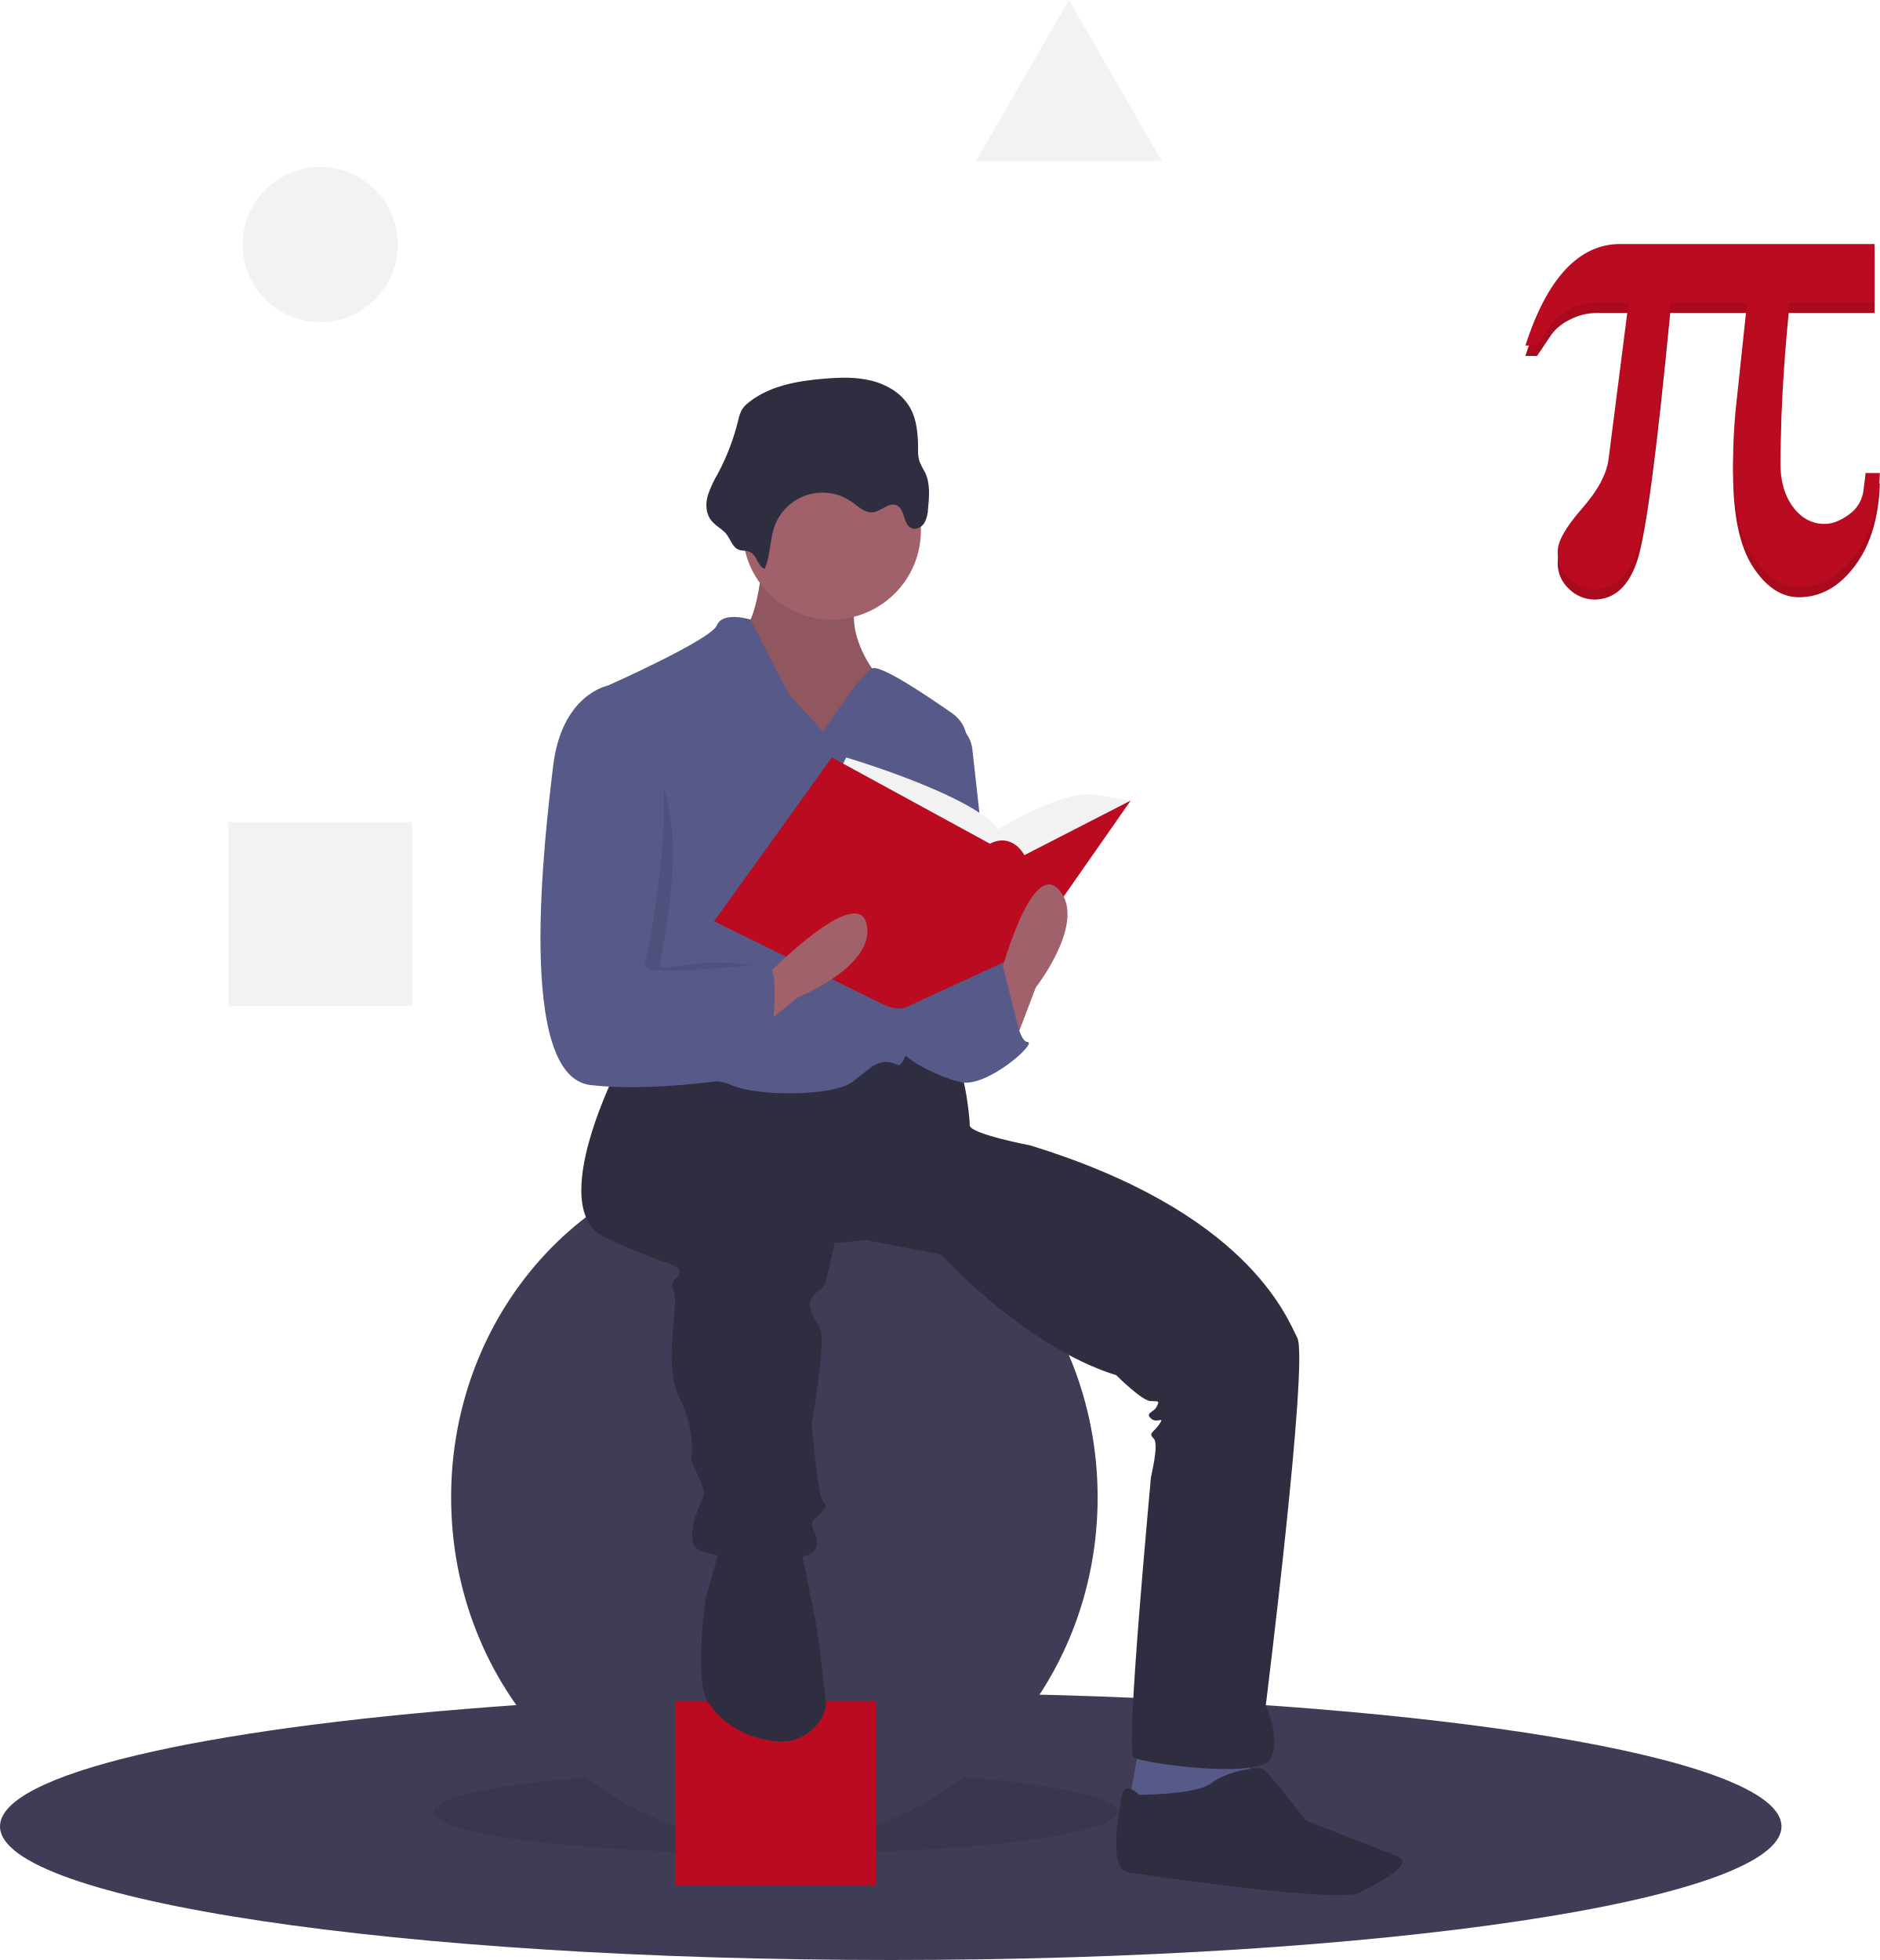
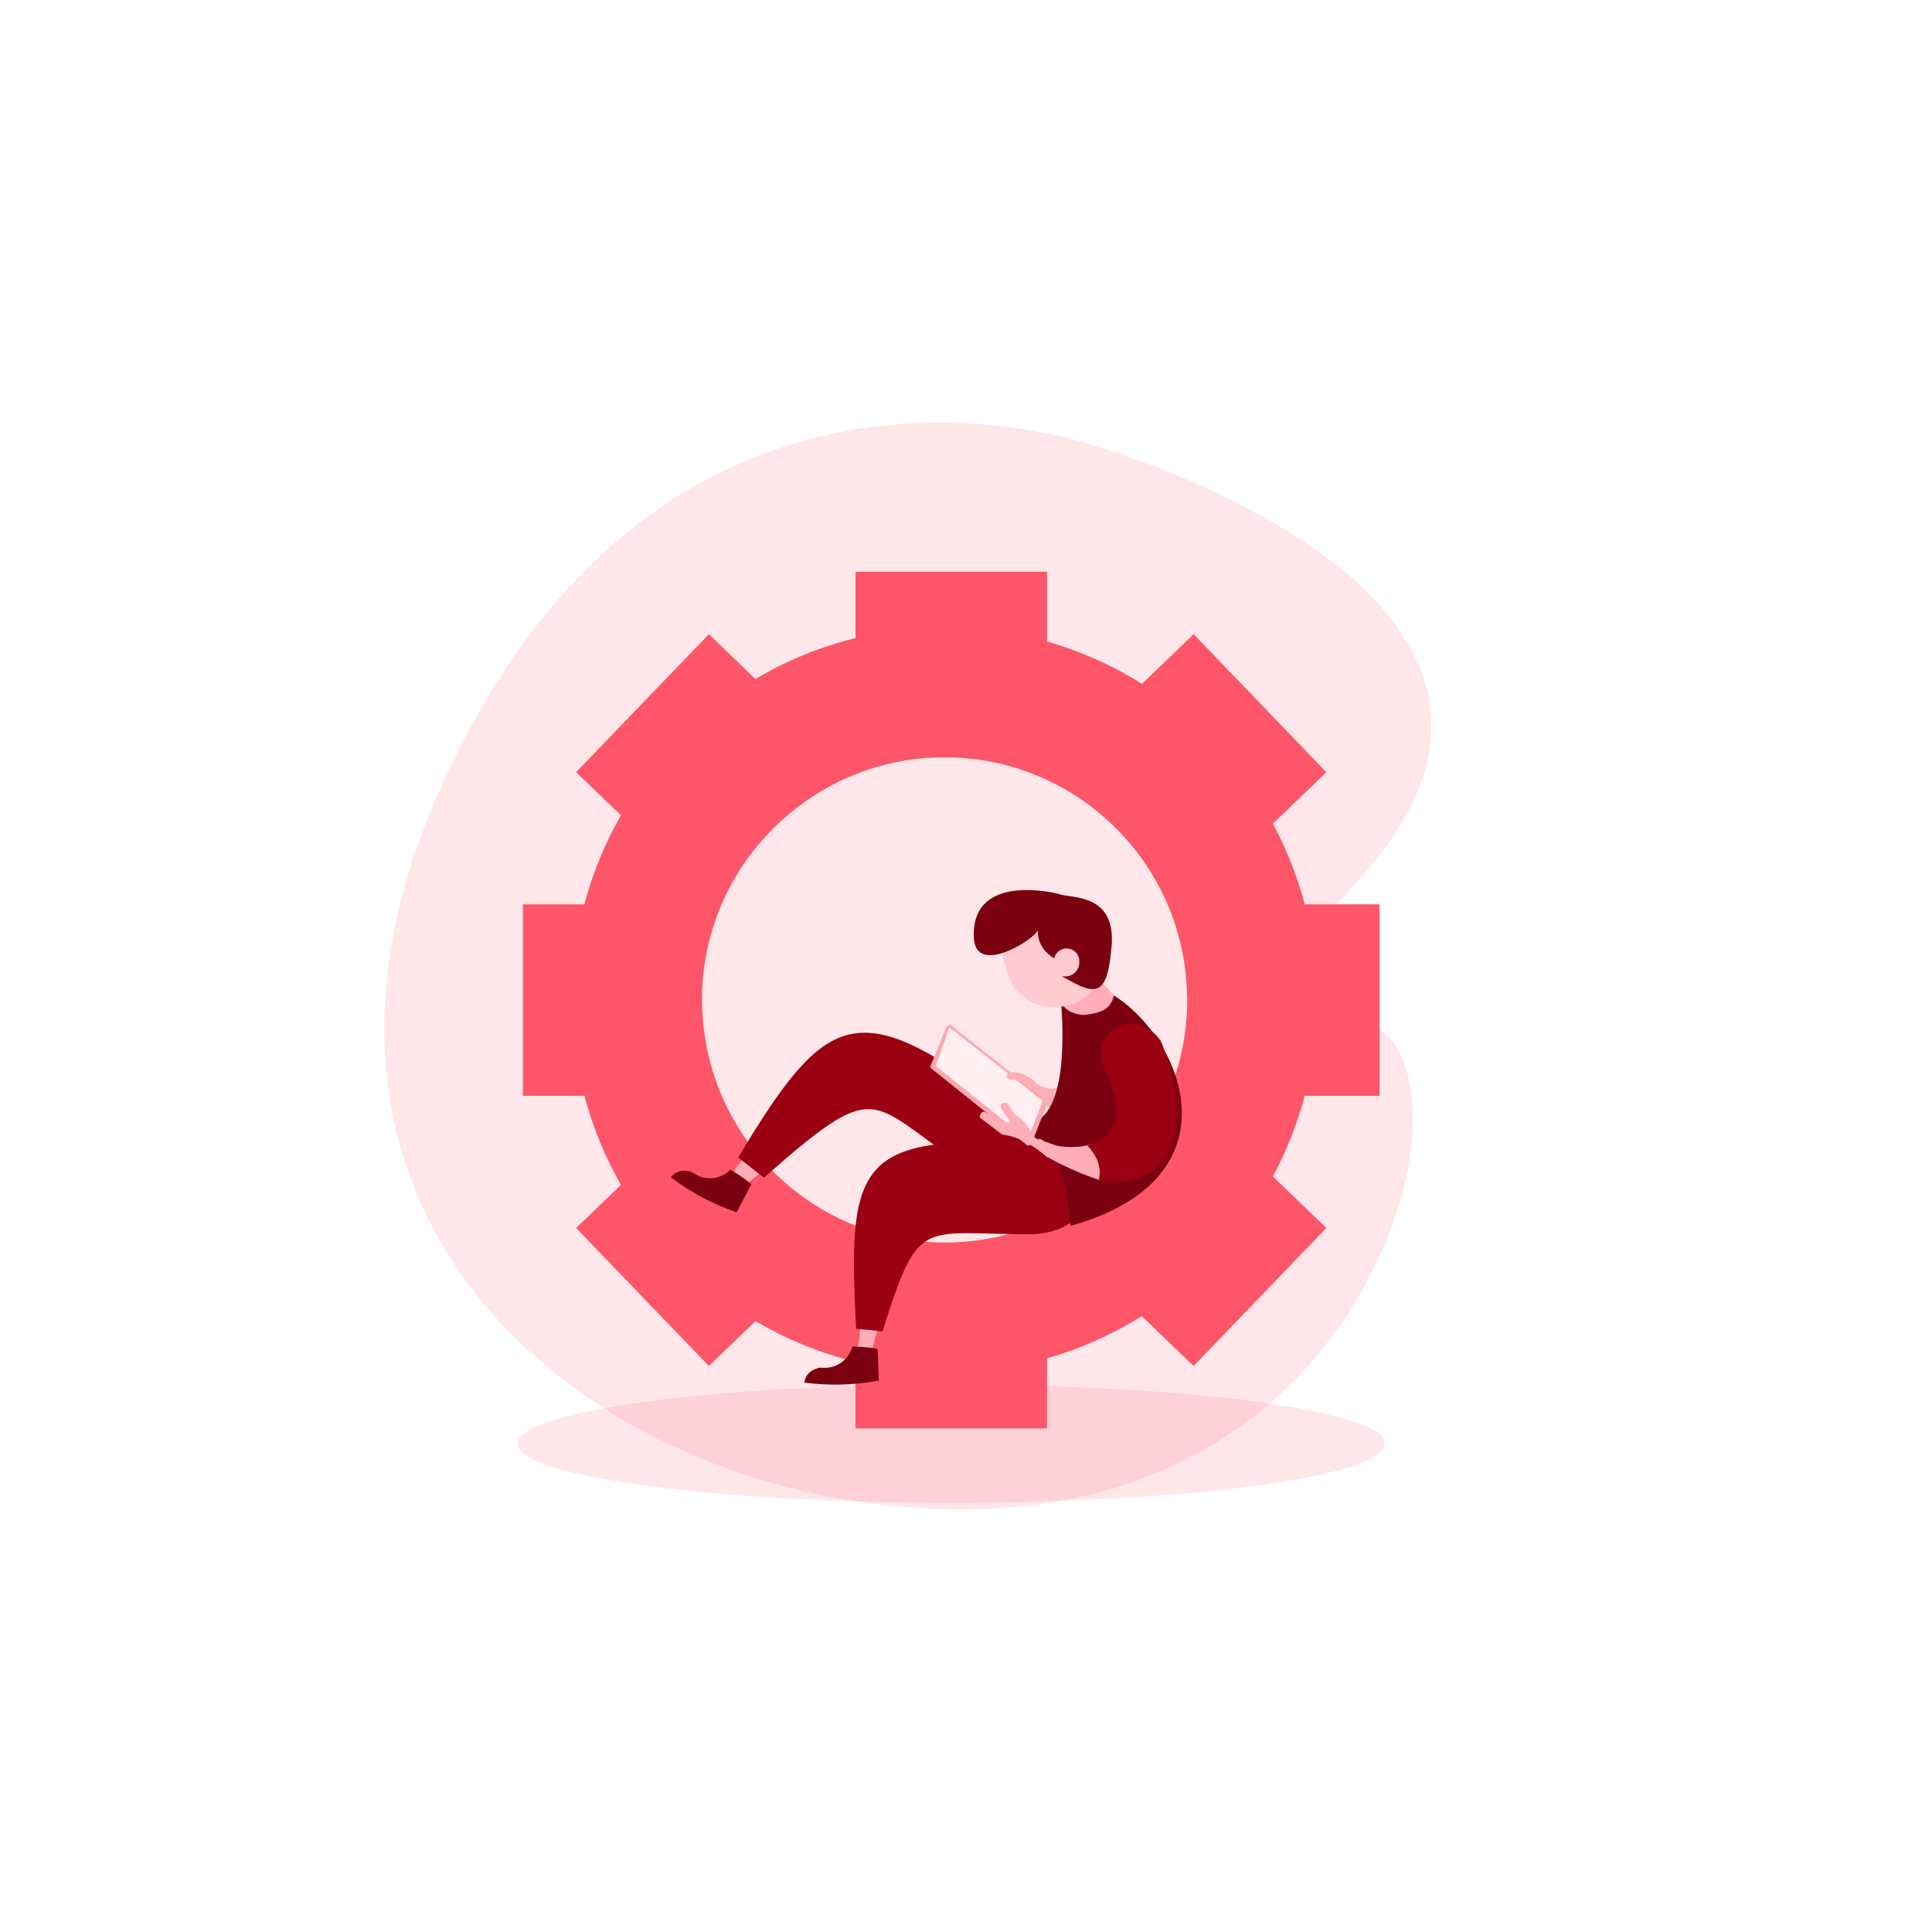
- <svg xmlns="http://www.w3.org/2000/svg" id="f1248760-b706-401a-9a88-490bc0db237b" data-name="Layer 1" width="654.237" height="682.114" viewBox="0 0 654.237 682.114">
-   <path d="M892.882,744.557c0,25.68-138.79,46.5-310,46.5s-310-20.82-310-46.5c0-18.18,69.57-33.93,170.96-41.57,41.81-3.16,89.05-4.93,139.04-4.93,20.55,0,40.63.3,60.05.87C785.402,703.127,892.882,721.957,892.882,744.557Z" transform="translate(-272.8817 -108.9432)" fill="#3f3d56" />
-   <ellipse cx="270" cy="630.614" rx="119" ry="14.5" opacity="0.1" />
-   <ellipse cx="269.5" cy="521.114" rx="112.5" ry="120" fill="#3f3d56" />
-   <rect x="235" y="592.114" width="70" height="64" fill="#bb0b20" />
-   <polygon points="396.5 607.614 392.5 629.614 418.5 633.614 435.5 623.614 434.5 607.614 396.5 607.614" fill="#575a89" />
-   <path d="M538.382,303.557s-2,23-7,24,11,41,11,41h24l19-5-9-22s-12-16-3-29S538.382,303.557,538.382,303.557Z" transform="translate(-272.8817 -108.9432)" fill="#a0616a" />
-   <path d="M538.382,303.557s-2,23-7,24,11,41,11,41h24l19-5-9-22s-12-16-3-29S538.382,303.557,538.382,303.557Z" transform="translate(-272.8817 -108.9432)" opacity="0.1" />
-   <path d="M488.382,479.557s-26,50-5,60,26,9,26,12-4,2-2,7-4,25,2,37,4,21,4,21,0,1,2,5,3,7,2,9-7,15-1,18,37,5,40,0-3-8,0-11,5-4,3-6-4-27-4-27,5-29,3-33-5-8-3-11,4-2,5-6,3-13,3-13l11-1,26,5s29,32,61,42c0,0,9,9,12,9s3,0,2,2-4,2-2,4,5-1,3,2-4,3-2,5-1,13-1,14-9,95-6,97,45,8,48,0-2-18-2-18,15-120,11-128-18-44-93-67c0,0-21-4-21-7s-2-22-6-23-27-2-27-2l-29,9-40-7Z" transform="translate(-272.8817 -108.9432)" fill="#2f2e41" />
-   <path d="M523.382,647.557l-5,18s-4,29,1,36c3.927,5.498,10.94,12.231,23.944,13.412a16.071,16.071,0,0,0,16.779-11.118,5.007,5.007,0,0,0,.277-1.294c0-2-3-26-3-26l-5-25-1-7Z" transform="translate(-272.8817 -108.9432)" fill="#2f2e41" />
-   <path d="M669.382,733.557s-5-5-6,0-5,26,2,27,74,11,81,7,20-10,12-13-31-12-31-12-13-17-15-18-13,1-18,5S669.382,733.557,669.382,733.557Z" transform="translate(-272.8817 -108.9432)" fill="#2f2e41" />
-   <circle cx="289.5" cy="184.614" r="31" fill="#a0616a" />
-   <path d="M559.382,363.557l-12-13-13.301-26s-9.699-3-11.699,2-38,21-38,21,9,84,5,92-11,40-5,43,34,0,43,4,35,4,42-1,9-9,16-6c5.959,2.554,19.891-84.761,23.902-110.781a11.844,11.844,0,0,0-4.908-11.51c-8.973-6.294-25.133-17.14-27.994-15.709C572.382,343.557,559.382,363.557,559.382,363.557Z" transform="translate(-272.8817 -108.9432)" fill="#575a89" />
-   <path d="M602.382,359.557h0a11.86,11.86,0,0,1,8.911,10.196l8.089,72.804s-20,43-30,14S602.382,359.557,602.382,359.557Z" transform="translate(-272.8817 -108.9432)" fill="#575a89" />
-   <path d="M600.382,449.557l22-6s4,28,8,28-14,16-23,14-22-9-23-14,9-26,9-26Z" transform="translate(-272.8817 -108.9432)" fill="#575a89" />
-   <path d="M538.98,306.93c2.108-4.648,1.742-10.07,3.485-14.867a17.727,17.727,0,0,1,26.953-8.381c2.242,1.598,4.489,3.844,7.226,3.539,2.947-.329,5.575-3.616,8.284-2.411,3.003,1.335,2.192,6.717,5.234,7.96,1.601.654,3.494-.353,4.417-1.816a11.225,11.225,0,0,0,1.286-4.976c.42-4.265.799-8.779-1.051-12.645a30.289,30.289,0,0,1-2.028-4.09,13.994,13.994,0,0,1-.386-4.034c-.017-5.013-.383-10.242-2.906-14.574-2.8-4.807-7.974-7.881-13.373-9.222s-11.055-1.136-16.598-.666c-9.163.776-18.719,2.439-25.939,8.135a10.147,10.147,0,0,0-2.493,2.62,13.525,13.525,0,0,0-1.328,3.841,79.45,79.45,0,0,1-6.968,18.277,39.656,39.656,0,0,0-3.595,7.765c-.766,2.754-.714,5.893.889,8.261,1.305,1.927,3.391,2.955,5.029,4.53,1.624,1.561,2.384,4.564,4.183,5.747,1.57,1.032,3.451.304,5.053,1.398C536.41,302.725,536.558,305.804,538.98,306.93Z" transform="translate(-272.8817 -108.9432)" fill="#2f2e41" />
-   <path d="M564.382,378.557l3-6s44,13,53,25c0,0,22-14,34-12l12,2-37,33-47-4Z" transform="translate(-272.8817 -108.9432)" fill="#f2f2f2" />
-   <path d="M562.382,372.557l-41,57,59,29s5.516,3,9.758,0l39.242-18,37-53-37,19s-4-8-12-4Z" transform="translate(-272.8817 -108.9432)" fill="#bb0b20" />
-   <path d="M625.382,473.557l8-21s18-23,8-34-21,32-21,32Z" transform="translate(-272.8817 -108.9432)" fill="#a0616a" />
-   <path d="M533.079,470.206l17.456-14.152s27.11-10.865,23.979-25.397-34.221,17.145-34.221,17.145Z" transform="translate(-272.8817 -108.9432)" fill="#a0616a" />
-   <path d="M489.882,369.057h-1s-15.5-18.5-18.5,6.5-13,108,13,111,44.5-12.5,44.5-12.5,19-29,12-29c-3.387,0-12.598-1.521-21-1-8.963.556-17.016,3.081-16.5.5C503.382,439.557,517.882,376.057,489.882,369.057Z" transform="translate(-272.8817 -108.9432)" opacity="0.1" />
-   <path d="M488.382,349.557l-4-2s-16,3-19,28-13,108,13,111,61-4,61-4,7-38,0-38-43,5-42,0S516.382,356.557,488.382,349.557Z" transform="translate(-272.8817 -108.9432)" fill="#575a89" />
-   <polygon points="338 353.114 349.027 336.213 356 364.114 338 372.114 338 353.114" fill="#575a89" />
-   <circle cx="111.473" cy="85.114" r="27" fill="#f2f2f2" />
-   <rect x="79.473" y="286.114" width="64" height="64" fill="#f2f2f2" />
-   <polygon points="372 0 388.199 28.057 404.397 56.114 372 56.114 339.603 56.114 355.801 28.057 372 0" fill="#f2f2f2" />
-   <path d="M927.118,277.172q-.581,17.955-8.745,28.784-8.166,10.829-19.401,10.83-9.152,0-16.042-10.599-6.893-10.598-6.892-32.606,0-4.865.232-9.266.231-4.401.579-8.34l4.054-38.108H854.145Q847.196,290.145,842.736,303.871q-4.46,13.726-15.116,13.726a12.78,12.78,0,0,1-8.572-3.591,12.064,12.064,0,0,1-4.054-9.498q0-5.326,8.398-14.884,8.397-9.556,9.324-17.432l6.95-54.324H828.431a19.911,19.911,0,0,0-9.093,2.259,17.156,17.156,0,0,0-6.545,5.27l-4.981,7.413H803.759q5.674-17.605,13.958-26.467,8.28-8.861,19.054-8.861H925.265v20.386H895.381q-1.39,13.9-2.143,27.799-.755,13.9-.753,27.915,0,9.499,4.402,15.405,4.401,5.907,11.004,5.907,4.053,0,8.513-3.301a11.97,11.97,0,0,0,5.039-8.629q.348-2.547.521-3.996.174-1.447.174-1.795Z" transform="translate(-272.8817 -108.9432)" fill="#bb0b20" />
-   <path d="M927.118,277.172q-.581,17.955-8.745,28.784-8.166,10.829-19.401,10.83-9.152,0-16.042-10.599-6.893-10.598-6.892-32.606,0-4.865.232-9.266.231-4.401.579-8.34l4.054-38.108H854.145Q847.196,290.145,842.736,303.871q-4.46,13.726-15.116,13.726a12.78,12.78,0,0,1-8.572-3.591,12.064,12.064,0,0,1-4.054-9.498q0-5.326,8.398-14.884,8.397-9.556,9.324-17.432l6.95-54.324H828.431a19.911,19.911,0,0,0-9.093,2.259,17.156,17.156,0,0,0-6.545,5.27l-4.981,7.413H803.759q5.674-17.605,13.958-26.467,8.28-8.861,19.054-8.861H925.265v20.386H895.381q-1.39,13.9-2.143,27.799-.755,13.9-.753,27.915,0,9.499,4.402,15.405,4.401,5.907,11.004,5.907,4.053,0,8.513-3.301a11.97,11.97,0,0,0,5.039-8.629q.348-2.547.521-3.996.174-1.447.174-1.795Z" transform="translate(-272.8817 -108.9432)" opacity="0.1" />
-   <path d="M927.118,273.553q-.581,17.955-8.745,28.784-8.166,10.829-19.401,10.83-9.152,0-16.042-10.599-6.893-10.598-6.892-32.606,0-4.865.232-9.266.231-4.401.579-8.34l4.054-38.108H854.145Q847.196,286.526,842.736,300.252q-4.46,13.726-15.116,13.726a12.78,12.78,0,0,1-8.572-3.591,12.064,12.064,0,0,1-4.054-9.498q0-5.326,8.398-14.884,8.397-9.556,9.324-17.432l6.95-54.324H828.431a19.911,19.911,0,0,0-9.093,2.259,17.156,17.156,0,0,0-6.545,5.27l-4.981,7.413H803.759q5.674-17.605,13.958-26.467,8.28-8.861,19.054-8.861H925.265v20.386H895.381q-1.39,13.9-2.143,27.799-.755,13.9-.753,27.915,0,9.499,4.402,15.405,4.401,5.907,11.004,5.907,4.053,0,8.513-3.301a11.97,11.97,0,0,0,5.039-8.629q.348-2.547.521-3.996.174-1.447.174-1.795Z" transform="translate(-272.8817 -108.9432)" fill="#bb0b20" />
+ <svg xmlns="http://www.w3.org/2000/svg" id="SvgjsSvg1001" width="360" height="360" version="1.1">
+   <defs id="SvgjsDefs1002" />
+   <g id="SvgjsG1008" transform="matrix(1,0,0,1,0,0)">
+     <svg enable-background="new 0 0 1920 1080" viewBox="0 0 1920 1080" width="360" height="360">
+       <ellipse cx="945.337" cy="1014.722" fill="#ff1f3a" opacity=".11" rx="430.98" ry="58.672" class="color2A94F4 svgShape" />
+       <path fill="#ff1f3a" d="M1403.853,684.658c5.147,126.421-118.618,411.668-480,394.61   c-340.512-16.073-677.462-287.127-486.538-714.915C621.815-49.041,953.787-14.712,1070.81,18.027   c129.393,36.199,499.042,182.841,287.573,426.905C1019.073,836.54,1393.359,426.904,1403.853,684.658z" opacity=".11" class="color2A94F4 svgShape" />
+       <path fill="#ff5569" d="M779.876 282.777l-75.416-72.52L572.569 347.416l75.409 72.513C677.788 362.467 723.757 314.744 779.876 282.777zM610.543 573.877c0-33.055 4.814-64.981 13.738-95.142H519.674v190.284h104.607C615.357 638.859 610.543 606.932 610.543 573.877zM945.337 239.083c33.055 0 64.981 4.814 95.142 13.738V148.214H850.195v104.607C880.356 243.897 912.282 239.083 945.337 239.083zM1242.696 419.929l75.409-72.513-131.892-137.159-75.416 72.52C1166.917 314.744 1212.886 362.467 1242.696 419.929zM1266.393 478.735c8.924 30.161 13.738 62.087 13.738 95.142 0 33.055-4.814 64.981-13.738 95.142H1371V478.735H1266.393zM1110.797 864.978l75.416 72.52 131.892-137.159-75.409-72.513C1212.886 785.288 1166.917 833.011 1110.797 864.978zM647.978 727.825l-75.409 72.513 131.892 137.159 75.416-72.52C723.757 833.011 677.788 785.288 647.978 727.825zM945.337 908.671c-33.055 0-64.981-4.814-95.142-13.738V999.54h190.284V894.933C1010.318 903.858 978.392 908.671 945.337 908.671z" class="colorFFBE55 svgShape" />
+       <path fill="#ff5569" d="M1308.813,565.476c-4.391-200.711-168.354-362.097-370.118-362.097c-42.486,0-83.258,7.249-121.265,20.418   c-27.636,9.577-53.718,22.419-77.927,37.932c-26.101,16.728-50.012,36.572-71.105,59.112c-22.95,24.524-42.658,52.119-58.315,82.18   c-26.604,51.078-41.715,109.098-41.715,170.685c0,11.653,0.584,23.167,1.634,34.545c14.529,156.989,127.009,285.582,275.784,324.02   c29.691,7.671,60.82,11.762,92.909,11.762c204.524,0,370.327-165.801,370.327-370.327   C1309.022,570.947,1308.875,568.222,1308.813,565.476z M938.695,814.823c-20.948,0-41.27-2.68-60.646-7.701   c-98.715-25.573-172.732-112.141-179.776-217.065c-0.364-5.417-0.696-10.843-0.696-16.351c0-40.997,10.312-79.548,28.365-113.34   c11.304-21.155,25.739-40.351,42.564-57.158c11.893-11.879,25.056-22.462,39.191-31.679c17.115-11.161,35.679-20.282,55.462-26.804   c23.767-7.838,49.144-12.138,75.537-12.138c130.404,0,236.561,103.539,240.907,232.888c0.094,2.738,0.209,5.471,0.209,8.23   C1179.811,706.871,1071.858,814.823,938.695,814.823z" class="colorFFBE55 svgShape" />
+       <g fill="#000000" class="color000 svgShape">
+         <path fill="#ffaeb8" fill-rule="evenodd" d="M759.954,742.641c0,0-12.38,9.242-18.712,13.967    c-2.18,1.628-5.151,1.707-7.418,0.201l0,0c-2.527-1.68-4.25-4.332-4.76-7.324c-0.509-2.992,0.239-6.063,2.068-8.484    c5.06-6.702,10.991-14.557,10.991-14.557L759.954,742.641z" clip-rule="evenodd" class="colorFCD2B1 svgShape" />
+         <path fill="#9a0012" fill-rule="evenodd" d="M978.183,663.715c9.23,6.79,25.786,13.812,31.808,21.524    c38.675,49.534-2.148,87.588-57.851,49.547c-89.527-61.144-79.938-84.001-192.968,15.549l-25.607-20.045    C816.578,592.315,848.866,568.592,978.183,663.715z" clip-rule="evenodd" class="color0E538C svgShape" />
+         <path fill="#ffaeb8" fill-rule="evenodd" d="M873.357,896.504c0,0-4.839,17.925-7.315,27.093    c-0.814,3.019-3.734,4.974-6.837,4.577l0,0c-2.042-0.261-3.899-1.323-5.158-2.952c-1.259-1.628-1.82-3.691-1.558-5.732    c1.462-11.432,4.038-31.56,4.038-31.56L873.357,896.504z" clip-rule="evenodd" class="colorFCD2B1 svgShape" />
+         <path fill="#7b000f" fill-rule="evenodd" d="M872.275 920.877c-.044-1.276-24.879-3.441-25.17-2.463-.083.123-.123.261-.165.401-3.984 13.408-17.038 22.007-30.931 20.368-.799-.095-1.609-.038-2.387.168-8.592 2.295-13.366 7.169-14.232 14.691 24.263 3.201 48.909 2.617 73.966-2.055L872.275 920.877zM746.475 757.206c.591-1.133-19.942-15.27-20.677-14.562-.134.065-.237.165-.341.266-10.081 9.698-25.678 10.735-36.954 2.456l0 0c-.648-.475-1.381-.827-2.159-1.033-8.606-2.243-15.163-.359-19.628 5.756 19.525 14.757 41.249 26.409 65.349 34.709L746.475 757.206z" clip-rule="evenodd" class="color0B4870 svgShape" />
+         <path fill="#7b000f" d="M708.2,763.836C708.2,763.836,708.296,763.874,708.2,763.836L708.2,763.836z" class="color0B4870 svgShape" />
+         <path fill="#9a0012" fill-rule="evenodd" d="M1012.161,715.52c11.451,0.45,29.098-3.012,38.408,0    c59.791,19.347,39.538,91.393-27.915,91.103c-108.413-0.465-109.708-17.385-145.564,96.432l-26.273-2.503    C842.242,739.758,851.751,709.217,1012.161,715.52z" clip-rule="evenodd" class="color0E538C svgShape" />
+         <path fill="#ffaeb8" fill-rule="evenodd" d="M1027.863 655.72c0 0 16.805 11.393 24.344 3.308 7.538-8.085 2.312 16.604 2.312 16.604l-8.571 9.025-15.519-14.874-15.709-16.754L1027.863 655.72zM1115.089 578.357c-10.911-12.275-30.551-33.825-30.551-33.825s-33.853 10.919-30.019 32.055c3.832 21.138 6.055 38.365 6.055 38.365l43.425-11.942C1103.999 603.01 1126.001 590.632 1115.089 578.357z" clip-rule="evenodd" class="colorFCD2B1 svgShape" />
+         <path fill="#7b000f" fill-rule="evenodd" d="M1054.424,576.587c0,0,11.336,110.209-29.284,118.71    l-2.487,20.223c0,0,37.44-9.831,45.626-26.52c8.187-16.689,18.103-100.345,18.103-100.345    C1071.164,589.804,1060.101,586.246,1054.424,576.587z" clip-rule="evenodd" class="color0B4870 svgShape" />
+         <path fill="#ffcad0" fill-rule="evenodd" d="M1013.944,484.362c-14.885,10.769-20.549,30.083-16.229,49.057    c0.77,3.377,4.283,19.394,8.548,25.551c21.536,31.087,57.623,22.939,71.164,13.144c20.883-15.107,23.615-47.034,6.096-71.249    C1066.005,476.649,1034.827,469.255,1013.944,484.362z" clip-rule="evenodd" class="colorFFE3CA svgShape" />
+         <path fill="#7b000f" fill-rule="evenodd" d="M967.807,512.081c1.842,38.753,61.387,0.926,63.538-7.905    c-0.32,12.322,5.634,21.89,17.303,28.949c0,0-2.54,12.448,8.461,18.09c10.999,5.641,28.558,18.257,37.955,7.522    c6.418-7.333,8.015-23.068,9.426-36.164c6.085-56.475-42.037-49.373-52.516-54.239    C1051.975,468.334,964.635,445.332,967.807,512.081z" clip-rule="evenodd" class="color0B4870 svgShape" />
+         <path fill="#ffcad0" fill-rule="evenodd" d="M1047.332,535.217c0-6.984,5.661-12.644,12.645-12.644l0,0    c6.982,0,12.645,5.66,12.645,12.644c0,0.406,0,0.816,0,1.225c0,7.658-6.208,13.865-13.865,13.865c-5.89,0-11.425,0-11.425,0    V535.217z" clip-rule="evenodd" class="colorFFE3CA svgShape" />
+         <path fill="#420008" d="M982.183,499.237L982.183,499.237L982.183,499.237z" class="color421A00 svgShape" />
+         <path fill="#60000b" d="M993.693 530.229C993.693 530.229 993.694 530.132 993.693 530.229L993.693 530.229zM1093.204 483.982C1093.148 483.72 1093.204 483.982 1093.204 483.982L1093.204 483.982z" class="color602600 svgShape" />
+         <path fill="#ffa7b1" d="M940.414,600.613l96.351,76.873l2.93-3.709l-94.99-75.019C943.077,598.204,941.39,599.377,940.414,600.613    z" class="colorD3D3D3 svgShape" />
+         <polygon fill="#ffeff1" fill-rule="evenodd" points="943.014 600.613 1038.23 675.632 1022.681 715.039 927.466 640.019" clip-rule="evenodd" class="colorF7F7F7 svgShape" />
+         <path fill="#ffa7b1" d="M1020.452,714.66c-0.805,3.846,0.427,5.006,4.496,2.425l16.235-41.452    c-0.713-2.194-2.432-2.481-5.156-0.86L1020.452,714.66z" class="colorD3D3D3 svgShape" />
+         <path fill="#ffa7b1" d="M924.792,639.146c-0.473,1.442-0.344,1.753,0.717,2.721l95.182,76.236l2.954-3.69l-93.815-75.14    l13.844-38.66h-3.261L924.792,639.146z" class="colorD3D3D3 svgShape" />
+         <path fill="#7b000f" fill-rule="evenodd" d="M1032.446,711.366c17.712,7.027,27.041,44.346,31.464,86.871    c168.144-46.84,112.163-185.472,42.998-229.015c-2.928,14.087-12.77,17.297-29.127,19.433    C1077.313,634.71,1074.572,660.873,1032.446,711.366z" clip-rule="evenodd" class="color0B4870 svgShape" />
+         <path fill="#ffaeb8" fill-rule="evenodd" d="M1046.645,717.488c-5.207-2.125-9.742-3.586-13.131-4.547    c-3.755-0.977-6.874-3.584-8.498-7.107c-3.185-6.971-8.376-12.975-15.695-17.96c-1.378-0.932-2.515-2.178-3.319-3.634    c-1.262-2.257-2.994-5.391-2.994-5.391c-1.264-2.251-2.928-3.237-4.669-3.216c-1.479-0.01-2.838,0.809-3.523,2.119    c-0.685,1.311-0.58,2.893,0.272,4.103c2.232,3.393,5.981,8.715,8.446,12.211c0.236,0.338,0.229,0.789-0.021,1.118    c-0.248,0.329-0.681,0.459-1.071,0.322c-1.391-0.513-2.885-0.565-4.441-0.244c-2.928,0.58-5.959-0.257-8.175-2.258    c-3.038-2.713-6.56-5.282-10.641-7.701c-2.911-1.727-5.606,1.71-5.42,5.34l22.343,16.988c17.83,1.958,31.747,11.553,44.889,22.658    C1040.995,730.289,1058.036,722.135,1046.645,717.488z" clip-rule="evenodd" class="colorFCD2B1 svgShape" />
+         <path fill="#ffaeb8" fill-rule="evenodd" d="M1084.906,717.086c-14.175,4.452-30.815,2.993-37.86,0.639    c-4.751-1.588-12.279,8.554-7.032,11.602c11.595,6.735,34.13,17.722,53.38,23.481    C1096.792,740.668,1090.004,727.34,1084.906,717.086z" clip-rule="evenodd" class="colorFCD2B1 svgShape" />
+         <path fill="#9a0012" fill-rule="evenodd" d="M1091.868,752.339c37.012,10.737,110.234-12.688,62.716-135.693    c-2.38-6.159-19.021-25.331-41.181-17.391c-8.789,3.148-27.618,17.521-15.647,43.116c26.237,56.099,3.697,69.581-17.042,76.095    C1089.898,728.463,1095.258,740.213,1091.868,752.339z" clip-rule="evenodd" class="color0E538C svgShape" />
+         <path fill="#ffaeb8" d="M1006.609,645.397c-2.531,0.033-5.308,0.625-6.036,2.94c-0.818,2.599,1.762,5.378,4.708,4.841    c6-1.022,12.056,2.884,17.77,6.811c0,0,5.001,1.481,5.891-2.271c0.814-3.437-4.081-5.931-8.278-8.178    C1016.294,647.201,1011.586,645.331,1006.609,645.397z" class="colorFCD2B1 svgShape" />
+       </g>
+     </svg>
+   </g>
</svg>
